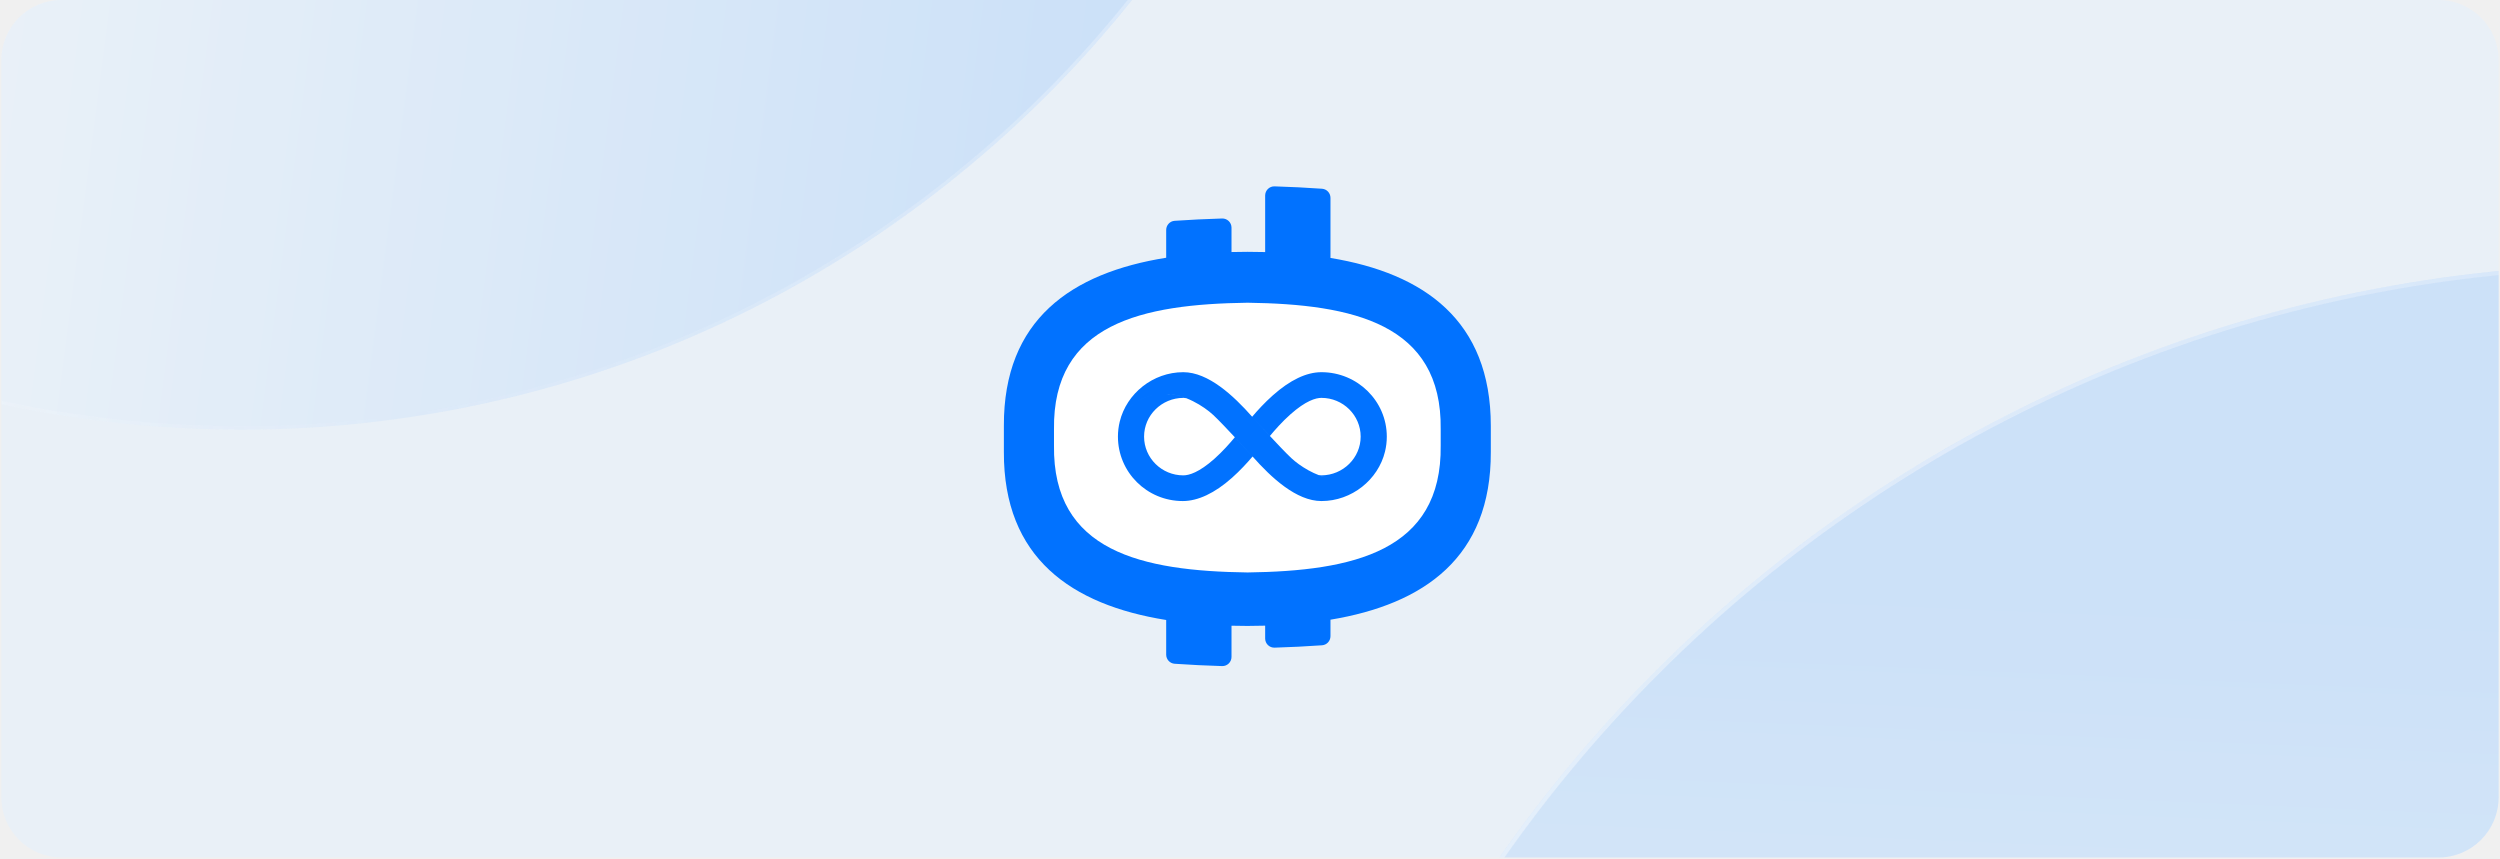
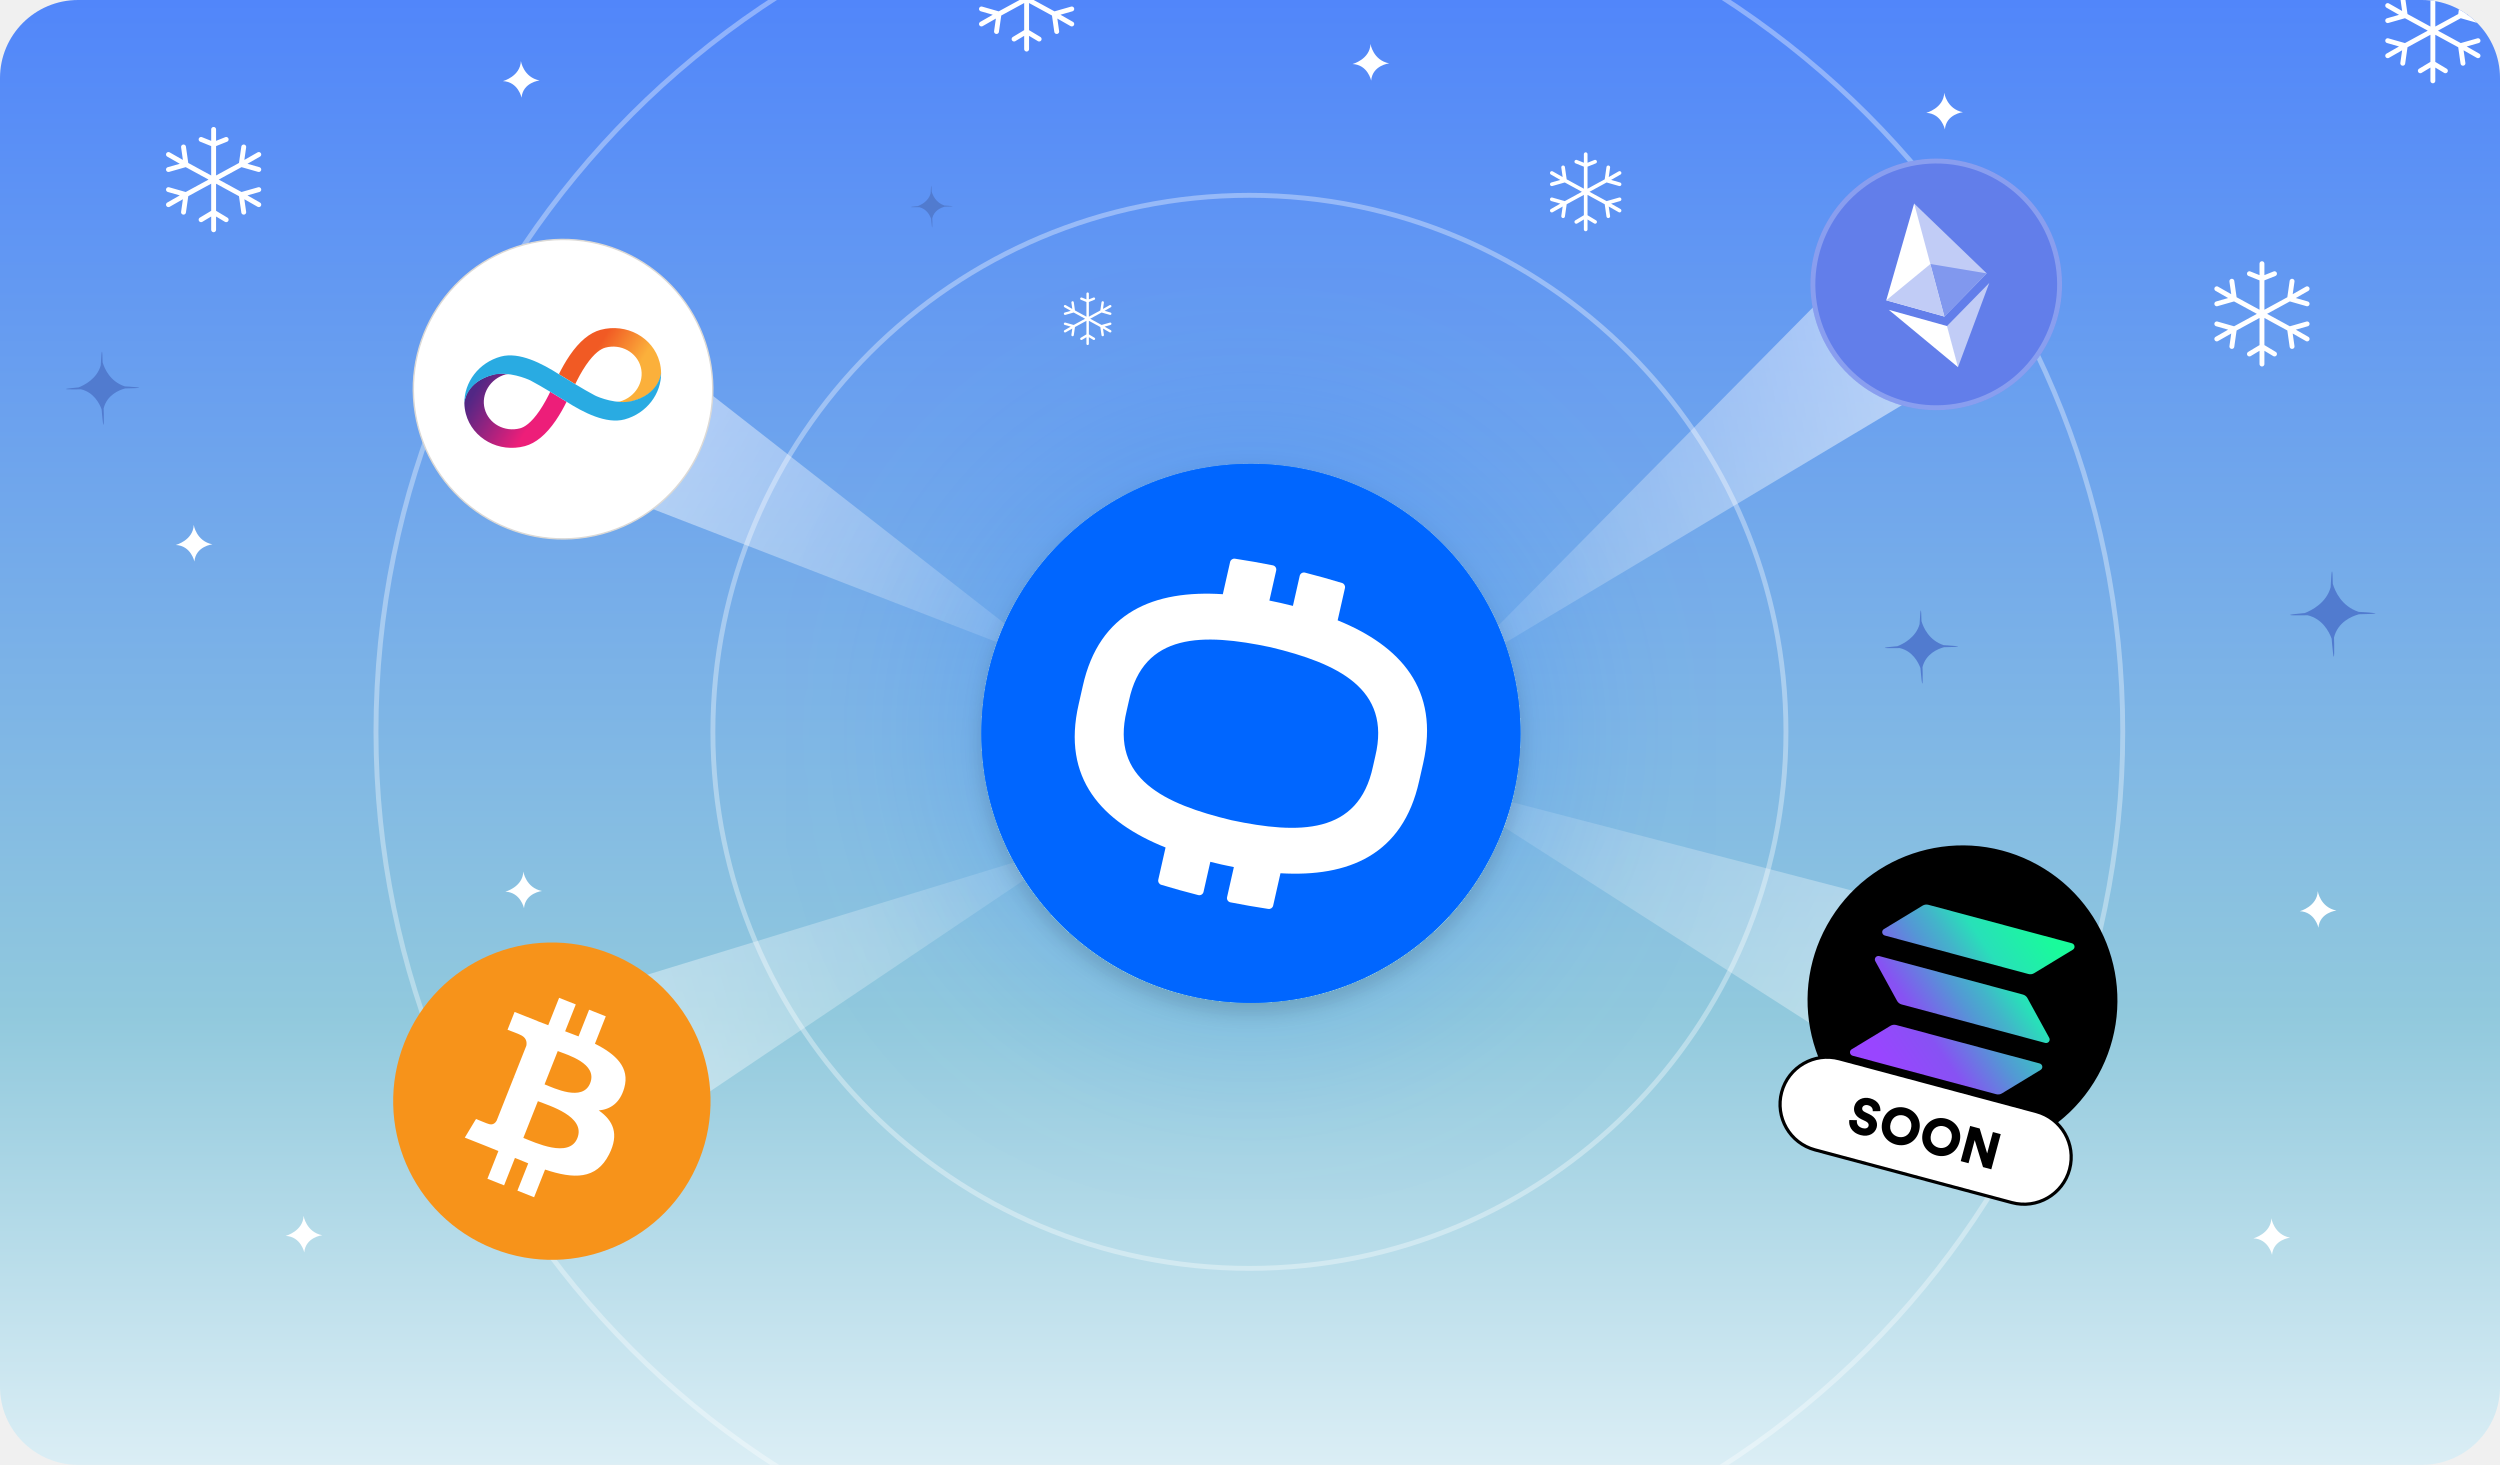
- <svg xmlns="http://www.w3.org/2000/svg" width="332" height="114" viewBox="0 0 416 143" fill="none">
-   <g clip-path="url(#clip0_15_704)">
-     <rect width="416" height="142.843" rx="10.024" fill="#E9F0F7" />
-     <g opacity="0.75" filter="url(#filter0_b_15_704)">
-       <rect x="306.699" y="-90.213" width="379.445" height="379.445" rx="189.722" transform="rotate(140.977 306.699 -90.2134)" fill="url(#paint0_linear_15_704)" fill-opacity="0.44" />
-       <rect x="306.299" y="-90.255" width="378.876" height="378.876" rx="189.438" transform="rotate(140.977 306.299 -90.2552)" stroke="url(#paint1_linear_15_704)" stroke-opacity="0.6" stroke-width="0.568" />
+ <svg xmlns="http://www.w3.org/2000/svg" width="1024" height="600" fill="none">
+   <g clip-path="url(#a)">
+     <rect width="1024" height="600" rx="32" fill="url(#b)" />
+     <circle opacity=".35" cx="511.763" cy="299.763" r="219.763" stroke="#fff" stroke-width="2" />
+     <circle opacity=".35" cx="511.739" cy="299.739" r="357.739" stroke="#fff" stroke-width="2" />
+     <path opacity=".5" d="M433.883 272.918 203.33 183.734l60-44 170.553 133.184Z" fill="url(#c)" />
+     <path opacity=".5" d="M592.556 277.628 783 85l21 66-211.444 126.628Z" fill="url(#d)" />
+     <path opacity=".5" d="M442.586 344.885 233.331 485.734l-9-74 218.255-66.849Z" fill="url(#e)" />
+     <path opacity=".5" d="m587.037 320.177 234.793 61.057-60 51-174.793-112.057Z" fill="url(#f)" />
+     <g filter="url(#g)">
+       <circle cx="512.381" cy="300.381" r="110.381" fill="#0172FF" />
+       <circle cx="512.382" cy="300.381" r="68.263" stroke="#fff" stroke-width="12.899" />
+       <path fill-rule="evenodd" clip-rule="evenodd" d="m510.348 223.542 15.334 3.932-3.217 12.549a61.589 61.589 0 0 0-10.083-.827c-2.067 0-4.11.102-6.125.303l4.091-15.957Zm-32.627 127.261-4.195 16.362 15.334 3.932 3.32-12.95a60.932 60.932 0 0 1-14.459-7.344Zm24.686 9.949-3.324 12.966 15.334 3.932 4.205-16.403a61.838 61.838 0 0 1-6.24.314c-3.397 0-6.729-.276-9.975-.809Zm44.732-110.732 4.1-15.991-15.334-3.931-3.217 12.548a60.992 60.992 0 0 1 14.451 7.374Z" fill="#fff" />
+       <circle cx="512.381" cy="300.381" r="110.381" fill="url(#h)" />
+       <path fill-rule="evenodd" clip-rule="evenodd" d="m524.483 357.684-2.998 13.26a1.758 1.758 0 0 1-1.974 1.355 348.137 348.137 0 0 1-15.527-2.7 1.763 1.763 0 0 1-1.378-2.12l2.784-12.315c-1.683-.33-3.378-.686-5.081-1.068a194.71 194.71 0 0 1-4.558-1.097l-2.784 12.311a1.762 1.762 0 0 1-2.154 1.321 354.05 354.05 0 0 1-15.181-4.222 1.759 1.759 0 0 1-1.202-2.073l2.985-13.203c-26.11-10.47-42.594-28.264-35.597-58.653l1.683-7.447c6.77-30.502 29.298-39.441 57.368-37.644l2.983-13.195a1.76 1.76 0 0 1 1.978-1.355 354.831 354.831 0 0 1 15.521 2.721 1.761 1.761 0 0 1 1.376 2.119l-2.783 12.31c1.521.303 3.05.627 4.587.971 1.703.385 3.386.789 5.048 1.213l2.783-12.306a1.762 1.762 0 0 1 2.155-1.321 349.917 349.917 0 0 1 15.179 4.241 1.76 1.76 0 0 1 1.199 2.073l-2.991 13.228c25.77 10.468 41.875 28.249 35.043 58.472l-1.684 7.446c-6.712 30.244-28.998 39.298-56.78 37.678Zm37.885-43.728.948-4.19c6.671-27.723-15.512-38.077-42.86-44.66-27.648-5.851-52.129-6.046-58.031 21.85l-.948 4.191c-6.7 27.849 15.483 38.203 42.959 44.816 27.521 5.821 52.001 6.017 57.932-22.007Z" fill="#fff" />
    </g>
-     <g opacity="0.75" filter="url(#filter1_b_15_704)">
-       <rect x="208" y="44" width="462.125" height="462.125" rx="231.062" fill="url(#paint2_linear_15_704)" fill-opacity="0.44" />
-       <rect x="208.346" y="44.346" width="461.433" height="461.433" rx="230.716" stroke="url(#paint3_linear_15_704)" stroke-opacity="0.6" stroke-width="0.692" />
+     <g clip-path="url(#i)">
+       <circle cx="230.629" cy="159.409" r="61.315" transform="rotate(-15 230.629 159.409)" fill="#fff" stroke="#DBD9D6" stroke-width=".594" />
+       <path d="M245.981 135.097c-4.435 1.189-8.674 4.71-12.61 10.465-1.868 2.727-3.366 5.515-4.459 7.716l.018.01-.004-.013s3.188 1.98 6.689 4.079c1.015-2.109 2.511-5.011 4.385-7.77 3.502-5.117 6.243-6.734 7.937-7.188 6.379-1.709 12.885 1.855 14.516 7.94 1.62 6.045-2.247 12.388-8.601 14.134a6.105 6.105 0 0 1-1.166.168c2.07.284 4.219.315 6.12-.194 11.682-3.13 11.97-11.204 11.977-11.785a18.024 18.024 0 0 0-.619-4.404c-2.704-10.092-13.561-16.004-24.183-13.158Z" fill="url(#j)" />
+       <path d="M215.011 182.73c4.436-1.189 8.675-4.711 12.611-10.465 1.868-2.728 3.365-5.515 4.458-7.717l-.017-.01.004.014s-3.188-1.98-6.689-4.079c-1.015 2.108-2.511 5.011-4.386 7.769-3.501 5.117-6.242 6.734-7.937 7.188-6.382 1.696-12.888-1.868-14.519-7.953-1.62-6.045 2.247-12.388 8.601-14.134a6.105 6.105 0 0 1 1.166-.168c-2.07-.284-4.219-.315-6.12.194-11.682 3.13-11.956 11.201-11.98 11.771.024 1.469.224 2.933.618 4.404 2.712 10.119 13.569 16.032 24.19 13.186Z" fill="url(#k)" />
+       <path d="M258.738 164.289c-6.019 1.453-13.469-1.496-15.043-2.304-4.074-2.089-13.789-8.091-14.551-8.566-7.168-4.601-16.499-9.39-23.965-7.389l-.014.004-.014.003c-9.054 2.47-15.06 10.529-14.947 19.103.01-.567.961-8.978 11.999-11.646 6.018-1.454 13.514 1.556 15.102 2.36 4.074 2.089 13.788 8.091 14.551 8.566 7.164 4.588 16.495 9.376 23.961 7.376l.014-.004.014-.004c9.054-2.469 15.073-10.532 14.947-19.102-.024.57-1.006 8.917-12.054 11.603Z" fill="#29ABE2" />
    </g>
-     <path fill-rule="evenodd" clip-rule="evenodd" d="M221.406 103.231V105.972C221.406 106.771 220.793 107.436 219.997 107.493C217.411 107.677 214.773 107.806 212.094 107.889C211.234 107.916 210.525 107.224 210.525 106.363V104.225C209.552 104.253 208.57 104.268 207.58 104.27C206.686 104.268 205.799 104.256 204.92 104.233V109.432C204.92 110.292 204.211 110.984 203.352 110.958C200.674 110.877 198.036 110.752 195.45 110.571C194.653 110.516 194.038 109.85 194.038 109.051V103.281C178.279 100.753 166.931 92.968 167 75.275V70.944C166.931 53.216 178.279 45.451 194.038 42.934V38.304C194.038 37.505 194.653 36.839 195.45 36.783C198.036 36.603 200.674 36.478 203.352 36.397C204.211 36.371 204.92 37.063 204.92 37.923V41.986C205.799 41.963 206.686 41.951 207.58 41.95C208.57 41.95 209.552 41.962 210.525 41.989V32.57C210.525 31.709 211.234 31.017 212.094 31.044C214.773 31.127 217.411 31.256 219.997 31.44C220.793 31.497 221.406 32.162 221.406 32.96V42.97C236.977 45.538 248.115 53.364 248.115 70.944V75.275C248.184 92.852 236.984 100.651 221.406 103.231Z" fill="#0172FF" />
-     <path fill-rule="evenodd" clip-rule="evenodd" d="M239.766 74.183V71.526C240.012 53.891 225.115 50.67 207.598 50.428C190 50.67 175.104 53.891 175.349 71.526V74.183C175.104 91.899 190 95.12 207.598 95.362C225.115 95.12 240.012 91.899 239.766 74.183Z" fill="white" />
-     <path fill-rule="evenodd" clip-rule="evenodd" d="M208.36 69.421C205.241 65.895 201.059 62 196.886 62C191.841 62 187.442 65.545 186.298 70.242C186.386 69.933 187.988 65.63 194.009 65.63C197.066 65.63 200.295 67.659 201.88 69.131C203.612 70.742 208.374 75.982 208.395 76.006L208.395 76.007L208.395 76.007C208.384 75.994 207.013 74.485 205.475 72.839C204.645 73.84 203.447 75.203 202.071 76.427C199.506 78.709 197.839 79.187 196.886 79.187C193.289 79.187 190.355 76.292 190.355 72.733C190.355 69.175 193.286 66.301 196.886 66.279C197.017 66.279 197.174 66.293 197.366 66.327C196.285 65.906 195.135 65.63 194.009 65.63C187.991 65.63 186.386 69.931 186.299 70.242C186.103 71.042 186 71.876 186 72.732C186 78.651 190.81 83.466 196.809 83.466C199.31 83.466 202.111 82.164 204.996 79.598C206.359 78.386 207.542 77.089 208.43 76.046C211.548 79.571 215.731 83.466 219.903 83.466C224.948 83.466 229.347 79.92 230.491 75.223C230.481 75.259 230.45 75.349 230.394 75.481C230.45 75.35 230.48 75.261 230.491 75.225C230.686 74.424 230.789 73.59 230.789 72.734C230.79 66.815 225.902 62 219.903 62C217.403 62 214.679 63.301 211.794 65.867C210.43 67.08 209.248 68.377 208.36 69.421ZM208.395 69.46C208.405 69.472 209.776 70.981 211.314 72.627C212.144 71.627 213.342 70.263 214.718 69.039C217.283 66.757 218.95 66.279 219.903 66.279C223.501 66.279 226.435 69.175 226.435 72.733C226.435 76.272 223.504 79.165 219.903 79.187C219.773 79.187 219.615 79.174 219.423 79.139C220.099 79.403 220.801 79.609 221.508 79.727C218.862 79.286 216.275 77.604 214.909 76.335C213.177 74.724 208.416 69.484 208.395 69.46L208.394 69.46H208.395Z" fill="#0172FF" />
+     <g clip-path="url(#l)">
+       <circle cx="793.084" cy="116.487" r="51.514" transform="rotate(-15 793.084 116.487)" fill="#627EEA" />
+       <circle cx="793.084" cy="116.487" r="50.514" transform="rotate(-15 793.084 116.487)" stroke="#fff" stroke-opacity=".25" stroke-width="2" />
+       <g clip-path="url(#m)">
+         <path d="m784.036 83.357-.041 1.648 11.876 44.321.57.328 17.314-17.673-29.719-28.624Z" fill="#C1CCF6" />
+         <path d="m784.036 83.358-11.427 39.648 23.832 6.648-5.764-21.512-6.641-24.784Z" fill="#fff" />
+         <path d="m797.485 133.549-.171.377 4.23 15.788.452.672 12.817-34.507-17.328 17.67Z" fill="#C1CCF6" />
+         <path d="m801.996 150.386-4.511-16.837-23.83-6.642 28.341 23.479Z" fill="#fff" />
+         <path d="m796.441 129.654 17.314-17.673-23.078-3.839 5.764 21.512Z" fill="#8198EE" />
+         <path d="m772.609 123.006 23.832 6.648-5.764-21.512-18.068 14.864Z" fill="#C1CCF6" />
+       </g>
+     </g>
+     <g clip-path="url(#n)">
+       <path d="M286.457 474.984c-13.221 33.364-50.992 49.694-84.363 36.471-33.358-13.219-49.69-50.988-36.466-84.349 13.218-33.368 50.988-49.699 84.349-36.48 33.37 13.221 49.701 50.993 36.478 84.359l.001-.001h.001Z" fill="#F7931A" />
+       <path d="M255.682 445.662c2.429-8.403-3.483-13.884-11.999-18.152l4.449-11.227-6.835-2.707-4.331 10.931a299.948 299.948 0 0 0-5.487-2.091l4.362-11.003-6.831-2.706-4.45 11.222a242.77 242.77 0 0 1-4.373-1.664l.013-.036-9.425-3.738-2.89 7.299s5.085 1.904 4.964 1.963c2.768 1.098 3.032 3.062 2.746 4.553l-5.068 12.79c.19.076.436.183.703.334-.228-.09-.47-.188-.723-.285l-7.102 17.916c-.466.823-1.529 2.01-3.464 1.247.057.112-4.968-1.97-4.968-1.97l-4.592 7.623 8.894 3.524c1.655.658 3.272 1.332 4.867 1.975l-4.496 11.356 6.826 2.706 4.452-11.235a272.35 272.35 0 0 0 5.439 2.215l-4.434 11.182 6.835 2.707 4.493-11.334c11.752 3.894 20.941 4.186 26.215-6.208 4.249-8.368 1.698-13.863-4.204-18.013 4.763-.448 8.649-3.021 10.416-9.173l-.002-.002v.001Zm-19.184 20.49c-3.359 8.487-17.507 1.764-22.141-.067l5.964-15.043c4.632 1.837 19.685 6.26 16.178 15.11h-.001Zm5.233-22.485c-3.061 7.719-14.823 2.016-18.681.488l5.407-13.644c3.859 1.529 16.464 5.104 13.274 13.156Z" fill="#fff" />
+     </g>
+     <g clip-path="url(#o)">
+       <path d="M859.335 440.5c-16.989 30.649-55.614 41.722-86.27 24.73-30.643-16.987-41.719-55.61-24.727-86.255 16.987-30.654 55.611-41.729 86.258-24.741 30.654 16.989 41.728 55.616 24.738 86.266v-.001l.001.001Z" fill="#000" />
+       <path d="m835.849 438.228-15.869 9.632a2.985 2.985 0 0 1-1.135.402 3.05 3.05 0 0 1-1.21-.075l-58.775-15.749a1.519 1.519 0 0 1-.728-.441 1.464 1.464 0 0 1-.367-.756 1.427 1.427 0 0 1 .674-1.444l15.879-9.629a2.983 2.983 0 0 1 1.131-.402 3.04 3.04 0 0 1 1.208.073l58.772 15.748c.28.075.533.229.727.441.195.213.322.476.367.756a1.427 1.427 0 0 1-.674 1.444Zm-5.409-29.407a2.985 2.985 0 0 0-.781-.916 3.067 3.067 0 0 0-1.086-.54l-58.775-15.748a1.511 1.511 0 0 0-.851.018 1.459 1.459 0 0 0-.695.471 1.416 1.416 0 0 0-.312.771c-.025.282.035.565.173.817l8.937 16.278c.194.353.459.664.779.914s.688.434 1.082.54l58.772 15.748c.28.075.576.069.851-.018a1.47 1.47 0 0 0 .695-.472 1.42 1.42 0 0 0 .139-1.587l-8.928-16.276Zm-58.388-25.618 58.775 15.749c.395.106.807.131 1.21.075.404-.056.79-.193 1.135-.402l15.87-9.632c.244-.148.438-.364.558-.621.12-.256.16-.542.115-.823a1.464 1.464 0 0 0-.366-.755 1.522 1.522 0 0 0-.728-.442l-58.772-15.748a3.073 3.073 0 0 0-1.207-.073 2.983 2.983 0 0 0-1.131.402l-15.876 9.63a1.425 1.425 0 0 0-.674 1.442c.044.281.171.543.365.756.194.213.446.366.726.442Z" fill="url(#p)" />
+     </g>
+     <rect x="734.765" y="428.691" width="122.093" height="38.611" rx="19.305" transform="rotate(15 734.765 428.691)" fill="#fff" />
+     <rect x="734.765" y="428.691" width="122.093" height="38.611" rx="19.305" transform="rotate(15 734.765 428.691)" stroke="#000" stroke-width="1.315" />
+     <path d="m770.194 455.123-3.105.04c.078-.698-.165-1.984-1.914-2.452-1.199-.322-2.173.224-2.385 1.016-.186.691.105 1.314 1.052 1.764l1.833.883c2.608 1.244 3.557 3.394 3.007 5.447-.604 2.256-3.11 4.047-6.546 3.126-3.984-1.068-5-4.107-4.658-6.194l3.138.078c-.232 1.354.352 2.753 2.324 3.281 1.26.338 2.196-.065 2.435-.96.196-.731-.251-1.418-1.158-1.857l-1.874-.894c-2.314-1.121-3.362-3.145-2.79-5.279.73-2.724 3.641-3.993 6.405-3.252 3.598.964 4.383 3.484 4.236 5.253Zm4.204 5.048c-.806 3.009.989 4.928 3.001 5.467 1.993.534 4.507-.231 5.313-3.239.806-3.009-.984-4.948-2.976-5.482-2.012-.539-4.532.246-5.338 3.254Zm-3.339-.873c1.225-4.574 5.45-6.601 9.516-5.511 4.045 1.084 6.691 4.952 5.465 9.526-1.22 4.553-5.445 6.58-9.49 5.496-4.066-1.089-6.711-4.957-5.491-9.511Zm19.915 5.315c-.806 3.008.989 4.927 3.001 5.466 1.993.534 4.507-.23 5.313-3.239.806-3.008-.984-4.947-2.976-5.481-2.012-.539-4.532.245-5.338 3.254Zm-3.339-.873c1.225-4.574 5.45-6.601 9.516-5.512 4.045 1.084 6.691 4.952 5.465 9.526-1.22 4.554-5.445 6.581-9.49 5.497-4.066-1.09-6.711-4.958-5.491-9.511Zm28.003 15.216-3.395-.91-3.397-11.063-2.539 9.473-3.191-.855 3.862-14.413 3.903 1.046 3.059 10.21 2.348-8.761 3.212.86-3.862 14.413Z" fill="#000" />
+     <path d="M972.959 251.195s-1.951-.325-5.122-.488c-.528 0-1.097-.041-1.707-.081-7.073-2.317-9.715-8.496-10.61-11.504-.04-3.171-.162-5.122-.325-5.122-.162 0-.325 1.951-.488 5.122 0 .447-.04.935-.081 1.423-1.748 6.422-7.805 9.471-10.61 10.569-.325 0-.65.04-.935.081-3.13.284-5.081.528-5.081.691 0 .162 1.992.203 5.122.162.61 0 1.301 0 2.032-.04 6.098 1.423 8.822 6.707 9.879 9.552.04.854.121 1.626.203 2.358.284 3.171.528 5.122.691 5.081.162 0 .203-1.991.162-5.121 0-.854-.04-1.748-.081-2.765 1.585-6.341 7.236-8.699 10.244-9.512 4.106-.081 6.748-.162 6.748-.366l-.041-.04Z" fill="#517BCF" />
+     <g clip-path="url(#q)">
+       <path d="M72 223.228s7.135-1.921 7.352-8.228c0 0 1.025 6.656 7.648 7.956 0 0-6.84.757-7.372 7.044 0 0-1.38-6.501-7.628-6.772Z" fill="#fff" />
+     </g>
+     <path d="M554 26.228s7.135-1.921 7.352-8.228c0 0 1.025 6.656 7.648 7.956 0 0-6.84.757-7.372 7.044 0 0-1.38-6.5-7.628-6.772Z" fill="#fff" />
+     <g clip-path="url(#r)">
+       <path d="M789 46.228s7.135-1.921 7.352-8.228c0 0 1.025 6.656 7.648 7.956 0 0-6.84.757-7.372 7.044 0 0-1.38-6.5-7.628-6.772Z" fill="#fff" />
+     </g>
+     <path d="M207 365.228s7.135-1.921 7.352-8.228c0 0 1.025 6.656 7.648 7.956 0 0-6.84.757-7.372 7.044 0 0-1.38-6.501-7.628-6.772ZM206 33.228s7.135-1.921 7.352-8.228c0 0 1.025 6.656 7.648 7.956 0 0-6.84.757-7.372 7.044 0 0-1.38-6.5-7.628-6.772ZM117 506.228s7.135-1.921 7.352-8.228c0 0 1.025 6.656 7.648 7.956 0 0-6.84.757-7.372 7.044 0 0-1.38-6.501-7.628-6.772ZM923 507.228s7.135-1.921 7.352-8.228c0 0 1.025 6.656 7.648 7.956 0 0-6.84.757-7.372 7.044 0 0-1.38-6.501-7.628-6.772ZM942 373.228s7.135-1.921 7.352-8.228c0 0 1.025 6.656 7.648 7.956 0 0-6.84.757-7.372 7.044 0 0-1.38-6.501-7.628-6.772Z" fill="#fff" />
+     <path d="M390.2 84.46s-.96-.16-2.52-.24c-.26 0-.54-.02-.84-.04-3.48-1.14-4.78-4.18-5.22-5.66-.02-1.56-.08-2.52-.16-2.52s-.16.96-.24 2.52c0 .22-.02.46-.04.7-.86 3.16-3.84 4.66-5.22 5.2-.16 0-.32.02-.46.04-1.54.14-2.5.26-2.5.34 0 .08.98.1 2.52.08.3 0 .64 0 1-.02 3 .7 4.34 3.3 4.86 4.7.02.42.06.8.1 1.16.14 1.56.26 2.52.34 2.5.08 0 .1-.98.08-2.52 0-.42-.02-.86-.04-1.36.78-3.12 3.56-4.28 5.04-4.68 2.02-.04 3.32-.08 3.32-.18l-.02-.02ZM57 158.756s-1.674-.279-4.395-.419c-.454 0-.942-.035-1.465-.07-6.07-1.988-8.338-7.29-9.105-9.872-.035-2.721-.14-4.395-.28-4.395-.139 0-.278 1.674-.418 4.395 0 .384-.035.803-.07 1.221-1.5 5.512-6.697 8.128-9.104 9.07-.28 0-.558.035-.802.07-2.687.244-4.361.453-4.361.593 0 .139 1.71.174 4.395.139.524 0 1.117 0 1.744-.035 5.233 1.221 7.57 5.756 8.477 8.198.035.733.105 1.396.175 2.023.244 2.721.453 4.396.593 4.361.14 0 .174-1.709.14-4.395 0-.733-.036-1.5-.07-2.373 1.36-5.441 6.209-7.465 8.79-8.162 3.523-.07 5.79-.14 5.79-.314l-.034-.035Z" fill="#517BCF" />
+     <g clip-path="url(#s)">
+       <path d="M802 264.756s-1.674-.279-4.395-.419c-.454 0-.942-.035-1.465-.07-6.07-1.988-8.338-7.29-9.105-9.872-.035-2.721-.14-4.395-.279-4.395-.14 0-.279 1.674-.419 4.395 0 .384-.035.803-.07 1.221-1.5 5.512-6.697 8.128-9.104 9.07-.279 0-.558.035-.803.07-2.686.244-4.36.453-4.36.593 0 .139 1.709.174 4.395.139.524 0 1.117 0 1.745-.035 5.232 1.221 7.569 5.756 8.476 8.198.035.733.105 1.396.175 2.023.244 2.721.453 4.396.593 4.361.139 0 .174-1.709.139-4.395 0-.733-.035-1.5-.07-2.373 1.361-5.441 6.21-7.465 8.791-8.162 3.523-.07 5.791-.14 5.791-.314l-.035-.035Z" fill="#517BCF" />
+     </g>
+     <path d="m69 63.278 7.194 4.11m0 0L87.5 73.557m-11.306-6.167L69 69.444m7.194-2.055-1.027-7.195M106 83.834l-7.194-4.112m0 0L87.5 73.556m11.306 6.166 1.027 7.195m-1.027-7.195L106 77.667m-18.5-4.111-11.306 6.166M87.5 73.556v-14.39m0 14.39v13.36m0-13.36 11.306-6.167M76.194 79.722 69 83.833m7.194-4.11L69 77.666m7.194 2.055-1.027 7.195M87.5 59.167V53m0 6.167-5.139-2.056m5.139 2.056 5.139-2.056M87.5 86.917v7.194m0-7.194L92.639 90M87.5 86.917 82.361 90m16.445-22.611L106 63.278m-7.194 4.11L106 69.445m-7.194-2.055 1.027-7.195M978 2.278l7.194 4.11m0 0 11.306 6.168m-11.306-6.167L978 8.444m7.194-2.055-1.027-7.195M1015 22.834l-7.19-4.112m0 0-11.31-6.166m11.31 6.166 1.02 7.195m-1.02-7.195 7.19-2.055m-18.5-4.111-11.306 6.166m11.306-6.166v-14.39m0 14.39v13.36m0-13.36 11.31-6.167m-22.616 12.333L978 22.833m7.194-4.11L978 16.666m7.194 2.055-1.027 7.195M996.5-1.833V-8m0 6.167-5.139-2.056m5.139 2.056 5.14-2.056m-5.14 29.806v7.194m0-7.194 5.14 3.083m-5.14-3.083L991.361 29m16.449-22.611 7.19-4.111m-7.19 4.11 7.19 2.056m-7.19-2.055 1.02-7.195M402-10.722l7.194 4.11m0 0L420.5-.443m-11.306-6.167L402-4.556m7.194-2.055-1.027-7.195M439 9.834l-7.194-4.112m0 0L420.5-.444m11.306 6.166 1.027 7.195m-1.027-7.195L439 3.667M420.5-.444l-11.306 6.166M420.5-.444v-14.39m0 14.39v13.36m0-13.36 11.306-6.167M409.194 5.722 402 9.833m7.194-4.11L402 3.666m7.194 2.055-1.027 7.195m12.333-27.75V-21m0 6.167-5.139-2.056m5.139 2.056 5.139-2.056M420.5 12.917v7.194m0-7.194L425.639 16m-5.139-3.083L415.361 16m16.445-22.611L439-10.722m-7.194 4.11L439-4.555m-7.194-2.055 1.027-7.195" stroke="#fff" stroke-width="2" stroke-linecap="round" stroke-linejoin="round" />
+     <path d="m635.625 70.847 5.396 3.084m0 0 8.479 4.625m-8.479-4.625-5.396 1.541m5.396-1.541-.771-5.396m23.125 17.729-5.396-3.083m0 0-8.479-4.625m8.479 4.625.771 5.395m-.771-5.395 5.396-1.542M649.5 78.556l-8.479 4.625m8.479-4.625V67.764m0 10.792v10.02m0-10.02 8.479-4.625m-16.958 9.25-5.396 3.083m5.396-3.083-5.396-1.542m5.396 1.542-.771 5.395m9.25-20.812v-4.625m0 4.625-3.854-1.542m3.854 1.542 3.854-1.542M649.5 88.576v5.396m0-5.396 3.854 2.313m-3.854-2.313-3.854 2.313m12.333-16.958 5.396-3.084m-5.396 3.084 5.396 1.541m-5.396-1.541.771-5.396" stroke="#fff" stroke-width="1.5" stroke-linecap="round" stroke-linejoin="round" />
+     <path d="m436.25 125.417 3.597 2.055m0 0 5.653 3.084m-5.653-3.084-3.597 1.028m3.597-1.028-.514-3.597m15.417 11.819-3.597-2.055m0 0-5.653-3.083m5.653 3.083.514 3.597m-.514-3.597 3.597-1.028m-9.25-2.055-5.653 3.083m5.653-3.083v-7.195m0 7.195v6.68m0-6.68 5.653-3.084m-11.306 6.167-3.597 2.055m3.597-2.055-3.597-1.028m3.597 1.028-.514 3.597m6.167-13.875v-3.083m0 3.083-2.569-1.028m2.569 1.028 2.569-1.028m-2.569 14.903v3.597m0-3.597 2.569 1.542m-2.569-1.542-2.569 1.542m8.222-11.306 3.597-2.055m-3.597 2.055 3.597 1.028m-3.597-1.028.514-3.597" stroke="#fff" stroke-linecap="round" stroke-linejoin="round" />
+     <path d="m908 118.278 7.194 4.111m0 0 11.306 6.167m-11.306-6.167L908 124.444m7.194-2.055-1.027-7.195M945 138.833l-7.194-4.111m0 0-11.306-6.166m11.306 6.166 1.027 7.195m-1.027-7.195 7.194-2.055m-18.5-4.111-11.306 6.166m11.306-6.166v-14.389m0 14.389v13.361m0-13.361 11.306-6.167m-22.612 12.333L908 138.833m7.194-4.111L908 132.667m7.194 2.055-1.027 7.195m12.333-27.75V108m0 6.167-5.139-2.056m5.139 2.056 5.139-2.056m-5.139 29.806v7.194m0-7.194 5.139 3.083m-5.139-3.083L921.361 145m16.445-22.611 7.194-4.111m-7.194 4.111 7.194 2.055m-7.194-2.055 1.027-7.195" stroke="#fff" stroke-width="2" stroke-linecap="round" stroke-linejoin="round" />
  </g>
  <defs>
-     <filter id="filter0_b_15_704" x="-159.539" y="-317.539" width="398.777" height="398.777" filterUnits="userSpaceOnUse" color-interpolation-filters="sRGB">
+     <linearGradient id="b" x1="512" y1="0" x2="512" y2="600" gradientUnits="userSpaceOnUse">
+       <stop stop-color="#5186FA" />
+       <stop offset=".693" stop-color="#91C9DD" />
+       <stop offset="1" stop-color="#DBEEF5" />
+     </linearGradient>
+     <linearGradient id="c" x1="262.5" y1="174.473" x2="472.5" y2="288.973" gradientUnits="userSpaceOnUse">
+       <stop stop-color="#fff" />
+       <stop offset="1" stop-color="#fff" stop-opacity="0" />
+     </linearGradient>
+     <linearGradient id="d" x1="766.829" y1="126.744" x2="530.803" y2="168.855" gradientUnits="userSpaceOnUse">
+       <stop stop-color="#fff" />
+       <stop offset="1" stop-color="#fff" stop-opacity="0" />
+     </linearGradient>
+     <linearGradient id="e" x1="194.602" y1="385.457" x2="485.972" y2="304.6" gradientUnits="userSpaceOnUse">
+       <stop stop-color="#fff" />
+       <stop offset="1" stop-color="#fff" stop-opacity="0" />
+     </linearGradient>
+     <linearGradient id="f" x1="849.96" y1="436.794" x2="543.351" y2="273.72" gradientUnits="userSpaceOnUse">
+       <stop stop-color="#fff" />
+       <stop offset="1" stop-color="#fff" stop-opacity="0" />
+     </linearGradient>
+     <linearGradient id="h" x1="512.381" y1="190" x2="512.381" y2="410.763" gradientUnits="userSpaceOnUse">
+       <stop stop-color="#06F" />
+       <stop offset="1" stop-color="#06F" />
+     </linearGradient>
+     <linearGradient id="j" x1="236.597" y1="140.205" x2="269.501" y2="160.444" gradientUnits="userSpaceOnUse">
+       <stop offset=".21" stop-color="#F15A24" />
+       <stop offset=".684" stop-color="#FBB03B" />
+     </linearGradient>
+     <linearGradient id="k" x1="224.395" y1="177.621" x2="191.492" y2="157.382" gradientUnits="userSpaceOnUse">
+       <stop offset=".21" stop-color="#ED1E79" />
+       <stop offset=".893" stop-color="#522785" />
+     </linearGradient>
+     <linearGradient id="p" x1="763.342" y1="435.311" x2="841.733" y2="382.103" gradientUnits="userSpaceOnUse">
+       <stop offset=".08" stop-color="#9945FF" />
+       <stop offset=".3" stop-color="#8752F3" />
+       <stop offset=".5" stop-color="#5497D5" />
+       <stop offset=".6" stop-color="#43B4CA" />
+       <stop offset=".72" stop-color="#28E0B9" />
+       <stop offset=".97" stop-color="#19FB9B" />
+     </linearGradient>
+     <clipPath id="a">
+       <rect width="1024" height="600" rx="32" fill="#fff" />
+     </clipPath>
+     <clipPath id="i">
+       <path fill="#fff" transform="rotate(-15 517.543 -531.399)" d="M0 0h123.223v123.223H0z" />
+     </clipPath>
+     <clipPath id="l">
+       <path fill="#fff" transform="rotate(-15 669.06 -2732.393)" d="M0 0h103.027v103.027H0z" />
+     </clipPath>
+     <clipPath id="m">
+       <path fill="#fff" transform="rotate(-15 719.25 -2855.104)" d="M0 0h42.61v69.393H0z" />
+     </clipPath>
+     <clipPath id="n">
+       <path fill="#fff" transform="rotate(7.616 -2754.275 1467.702)" d="M0 0h130v130H0z" />
+     </clipPath>
+     <clipPath id="o">
+       <path d="M742.53 393.307c9.072-33.859 43.875-53.952 77.733-44.88 33.859 9.072 53.952 43.875 44.88 77.734-9.073 33.858-43.875 53.952-77.734 44.879-33.858-9.072-53.952-43.875-44.879-77.733Z" fill="#fff" />
+     </clipPath>
+     <clipPath id="q">
+       <path fill="#fff" transform="translate(72 215)" d="M0 0h15v15H0z" />
+     </clipPath>
+     <clipPath id="r">
+       <path fill="#fff" transform="translate(789 38)" d="M0 0h15v15H0z" />
+     </clipPath>
+     <clipPath id="s">
+       <path fill="#fff" transform="translate(772 250)" d="M0 0h30v30H0z" />
+     </clipPath>
+     <filter id="g" x="322" y="110" width="380.763" height="380.763" filterUnits="userSpaceOnUse" color-interpolation-filters="sRGB">
      <feFlood flood-opacity="0" result="BackgroundImageFix" />
-       <feGaussianBlur in="BackgroundImageFix" stdDeviation="4.83" />
-       <feComposite in2="SourceAlpha" operator="in" result="effect1_backgroundBlur_15_704" />
-       <feBlend mode="normal" in="SourceGraphic" in2="effect1_backgroundBlur_15_704" result="shape" />
+       <feColorMatrix in="SourceAlpha" values="0 0 0 0 0 0 0 0 0 0 0 0 0 0 0 0 0 0 127 0" result="hardAlpha" />
+       <feOffset />
+       <feGaussianBlur stdDeviation="40" />
+       <feComposite in2="hardAlpha" operator="out" />
+       <feColorMatrix values="0 0 0 0 0 0 0 0 0 0.4 0 0 0 0 1 0 0 0 0.25 0" />
+       <feBlend in2="BackgroundImageFix" result="effect1_dropShadow_5238_19504" />
+       <feColorMatrix in="SourceAlpha" values="0 0 0 0 0 0 0 0 0 0 0 0 0 0 0 0 0 0 127 0" result="hardAlpha" />
+       <feOffset dy="4" />
+       <feGaussianBlur stdDeviation="4" />
+       <feComposite in2="hardAlpha" operator="out" />
+       <feColorMatrix values="0 0 0 0 0 0 0 0 0 0 0 0 0 0 0 0 0 0 0.14 0" />
+       <feBlend in2="effect1_dropShadow_5238_19504" result="effect2_dropShadow_5238_19504" />
+       <feBlend in="SourceGraphic" in2="effect2_dropShadow_5238_19504" result="shape" />
    </filter>
-     <filter id="filter1_b_15_704" x="196.235" y="32.235" width="485.655" height="485.655" filterUnits="userSpaceOnUse" color-interpolation-filters="sRGB">
-       <feFlood flood-opacity="0" result="BackgroundImageFix" />
-       <feGaussianBlur in="BackgroundImageFix" stdDeviation="5.883" />
-       <feComposite in2="SourceAlpha" operator="in" result="effect1_backgroundBlur_15_704" />
-       <feBlend mode="normal" in="SourceGraphic" in2="effect1_backgroundBlur_15_704" result="shape" />
-     </filter>
-     <linearGradient id="paint0_linear_15_704" x1="459.09" y1="-80.523" x2="590.347" y2="57.49" gradientUnits="userSpaceOnUse">
-       <stop stop-color="#92C2FA" />
-       <stop offset="1" stop-color="#F0F5F9" />
-     </linearGradient>
-     <linearGradient id="paint1_linear_15_704" x1="306.699" y1="-90.213" x2="754.04" y2="174.486" gradientUnits="userSpaceOnUse">
-       <stop stop-color="white" />
-       <stop offset="0.5" stop-color="white" stop-opacity="0" />
-       <stop offset="1" stop-color="white" />
-     </linearGradient>
-     <linearGradient id="paint2_linear_15_704" x1="282.916" y1="98.154" x2="273.14" y2="326.362" gradientUnits="userSpaceOnUse">
-       <stop stop-color="#92C2FA" />
-       <stop offset="1" stop-color="#F0F5F9" />
-     </linearGradient>
-     <linearGradient id="paint3_linear_15_704" x1="208" y1="44" x2="752.816" y2="366.377" gradientUnits="userSpaceOnUse">
-       <stop stop-color="white" />
-       <stop offset="0.5" stop-color="white" stop-opacity="0" />
-       <stop offset="1" stop-color="white" />
-     </linearGradient>
-     <clipPath id="clip0_15_704">
-       <rect width="416" height="142.843" rx="10.024" fill="white" />
-     </clipPath>
  </defs>
</svg>
